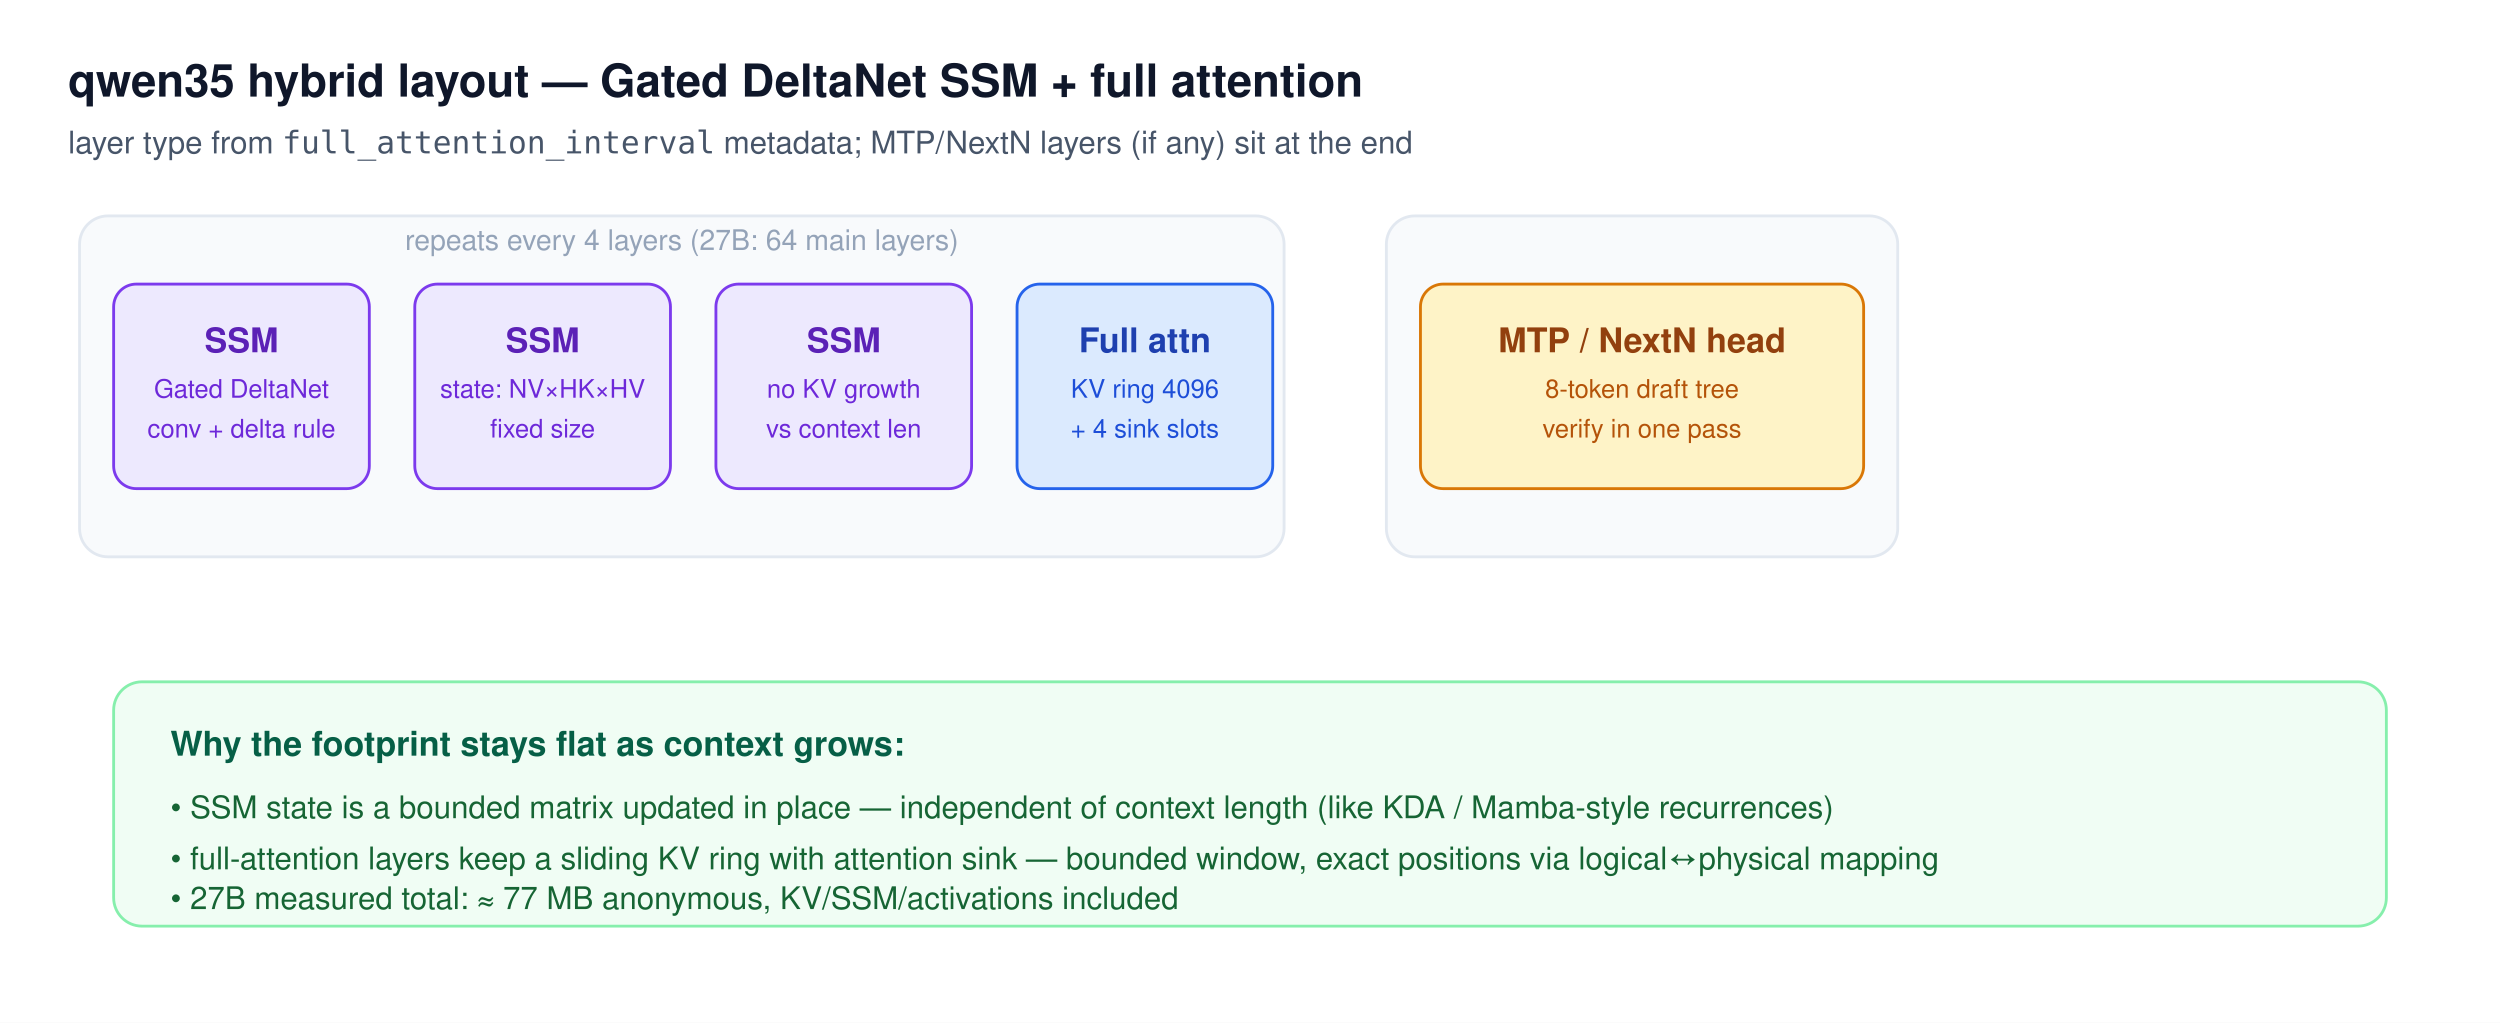
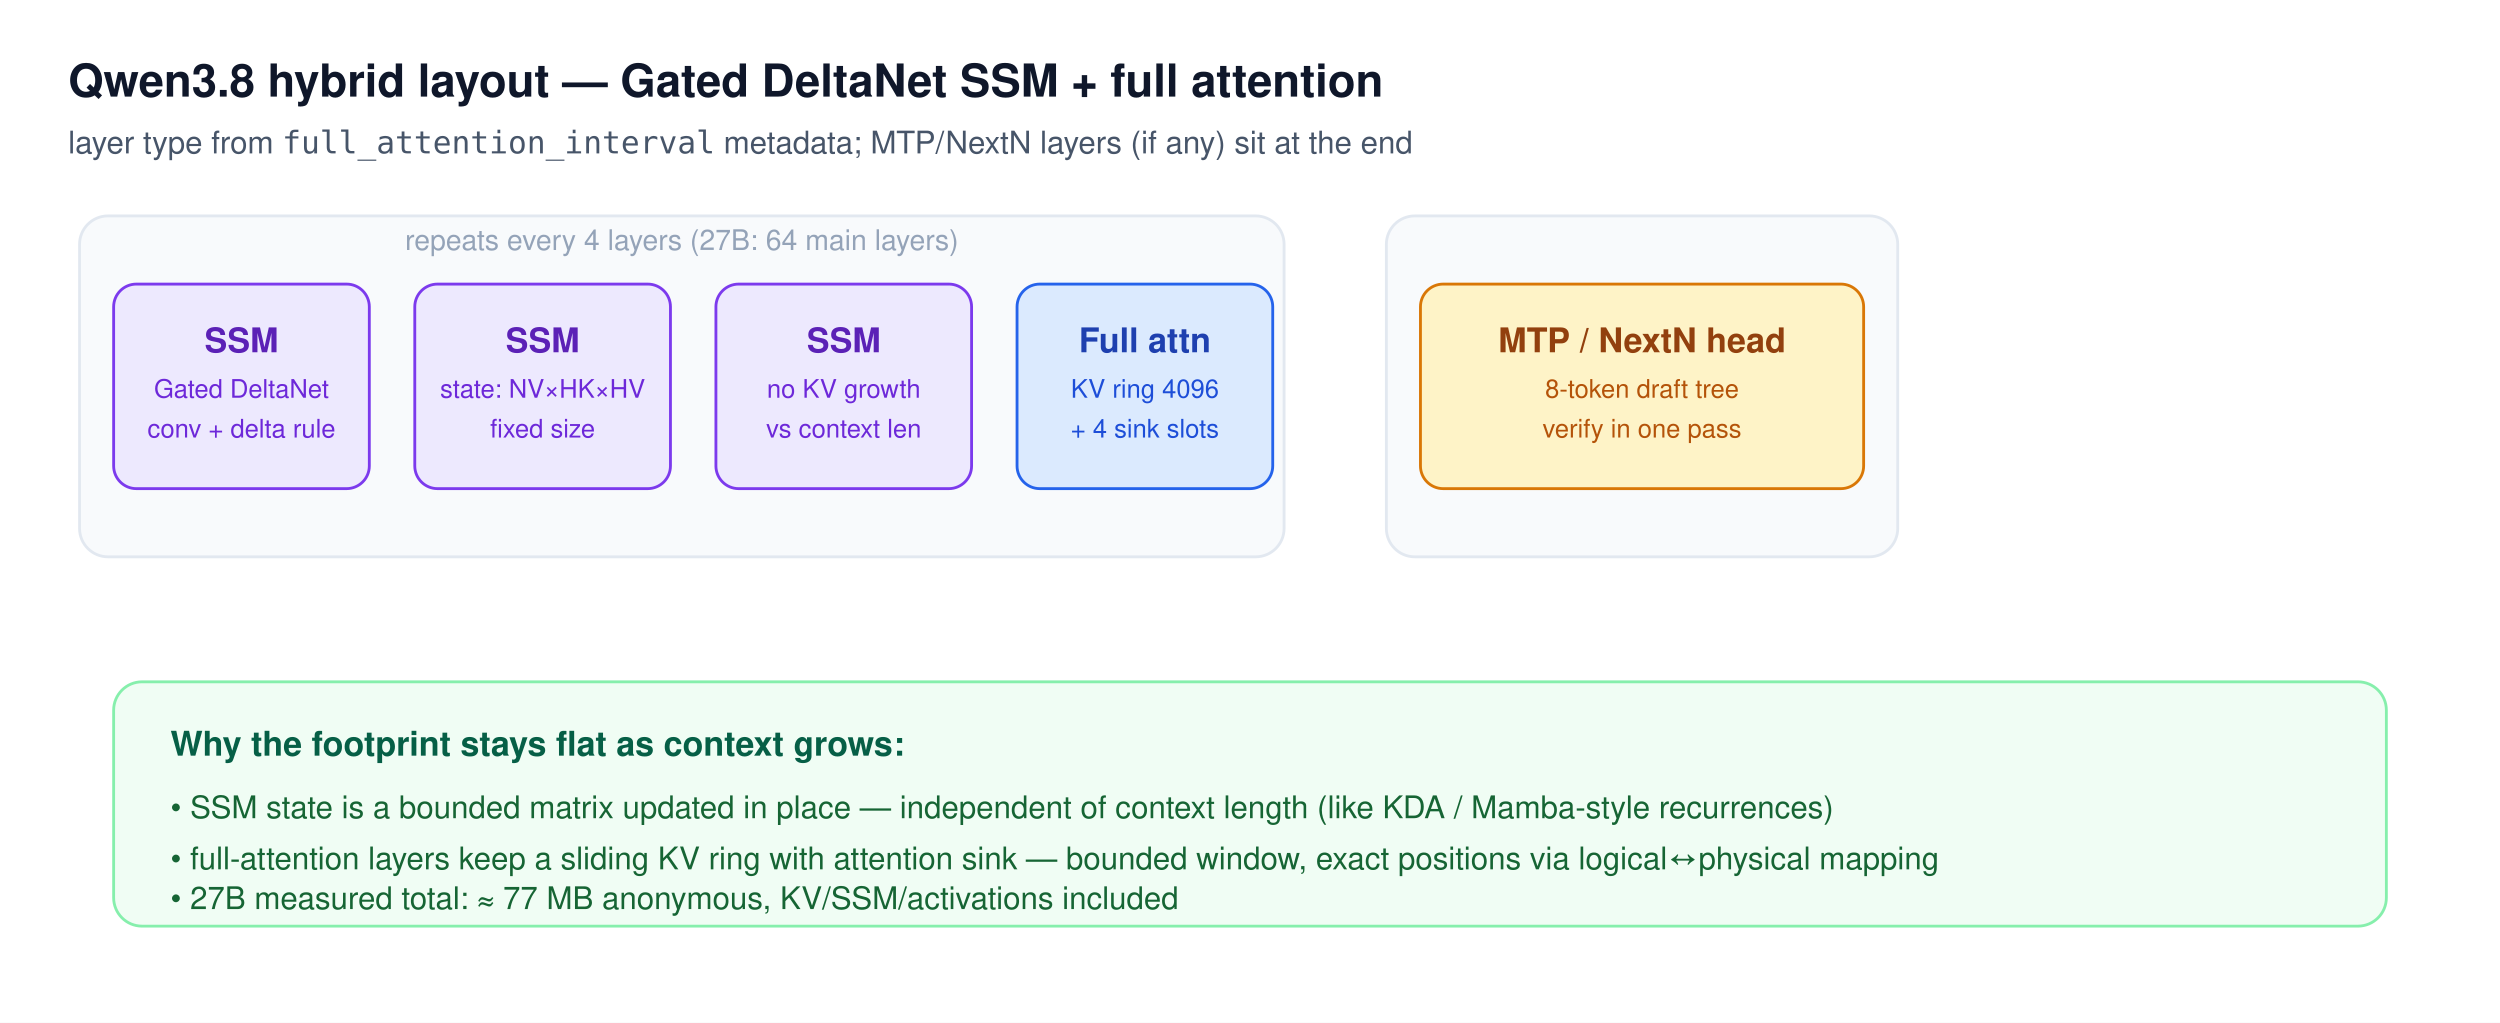
<svg xmlns="http://www.w3.org/2000/svg" width="880" height="360" viewBox="0 0 880 360" font-family="-apple-system,'Segoe UI',Helvetica,Arial,sans-serif">
  <rect width="880" height="360" fill="#FFFFFF" />
-   <text x="24" y="34" font-size="16" font-weight="700" fill="#0F172A">qwen35 hybrid layout — Gated DeltaNet SSM + full attention</text>
+   <text x="24" y="34" font-size="16" font-weight="700" fill="#0F172A">Qwen3.8 hybrid layout — Gated DeltaNet SSM + full attention</text>
  <text x="24" y="54" font-size="11" fill="#475569">layer type from <tspan font-family="Menlo,monospace">full_attention_interval</tspan> metadata; MTP/NextN layers (if any) sit at the end</text>
  <g transform="translate(40,90)">
    <rect x="-12" y="-14" width="424" height="120" rx="10" fill="#F8FAFC" stroke="#E2E8F0" />
    <text x="200" y="-2" text-anchor="middle" font-size="10" fill="#94A3B8">repeats every 4 layers (27B: 64 main layers)</text>
    <g>
      <rect x="0" y="10" width="90" height="72" rx="8" fill="#EDE9FE" stroke="#7C3AED" />
      <text x="45" y="34" text-anchor="middle" font-size="12" font-weight="700" fill="#5B21B6">SSM</text>
      <text x="45" y="50" text-anchor="middle" font-size="9" fill="#6D28D9">Gated DeltaNet</text>
      <text x="45" y="64" text-anchor="middle" font-size="9" fill="#6D28D9">conv + delta rule</text>
    </g>
    <g>
      <rect x="106" y="10" width="90" height="72" rx="8" fill="#EDE9FE" stroke="#7C3AED" />
      <text x="151" y="34" text-anchor="middle" font-size="12" font-weight="700" fill="#5B21B6">SSM</text>
      <text x="151" y="50" text-anchor="middle" font-size="9" fill="#6D28D9">state: NV×HK×HV</text>
      <text x="151" y="64" text-anchor="middle" font-size="9" fill="#6D28D9">fixed size</text>
    </g>
    <g>
      <rect x="212" y="10" width="90" height="72" rx="8" fill="#EDE9FE" stroke="#7C3AED" />
      <text x="257" y="34" text-anchor="middle" font-size="12" font-weight="700" fill="#5B21B6">SSM</text>
      <text x="257" y="50" text-anchor="middle" font-size="9" fill="#6D28D9">no KV growth</text>
      <text x="257" y="64" text-anchor="middle" font-size="9" fill="#6D28D9">vs context len</text>
    </g>
    <g>
      <rect x="318" y="10" width="90" height="72" rx="8" fill="#DBEAFE" stroke="#2563EB" />
      <text x="363" y="34" text-anchor="middle" font-size="12" font-weight="700" fill="#1E40AF">Full attn</text>
      <text x="363" y="50" text-anchor="middle" font-size="9" fill="#1D4ED8">KV ring 4096</text>
      <text x="363" y="64" text-anchor="middle" font-size="9" fill="#1D4ED8">+ 4 sink slots</text>
    </g>
  </g>
  <g transform="translate(500,90)">
    <rect x="-12" y="-14" width="180" height="120" rx="10" fill="#F8FAFC" stroke="#E2E8F0" />
    <rect x="0" y="10" width="156" height="72" rx="8" fill="#FEF3C7" stroke="#D97706" />
    <text x="78" y="34" text-anchor="middle" font-size="12" font-weight="700" fill="#92400E">MTP / NextN head</text>
    <text x="78" y="50" text-anchor="middle" font-size="9" fill="#B45309">8-token draft tree</text>
    <text x="78" y="64" text-anchor="middle" font-size="9" fill="#B45309">verify in one pass</text>
  </g>
  <g transform="translate(40,240)">
    <rect x="0" y="0" width="800" height="86" rx="10" fill="#F0FDF4" stroke="#86EFAC" />
    <text x="20" y="26" font-size="12" font-weight="700" fill="#065F46">Why the footprint stays flat as context grows:</text>
    <text x="20" y="48" font-size="11" fill="#166534">• SSM state is a bounded matrix updated in place — independent of context length (like KDA / Mamba-style recurrences)</text>
    <text x="20" y="66" font-size="11" fill="#166534">• full-attention layers keep a sliding KV ring with attention sink — bounded window, exact positions via logical↔physical mapping</text>
    <text x="20" y="80" font-size="11" fill="#166534">• 27B measured total: ≈ 77 MB anonymous, KV/SSM/activations included</text>
  </g>
</svg>
